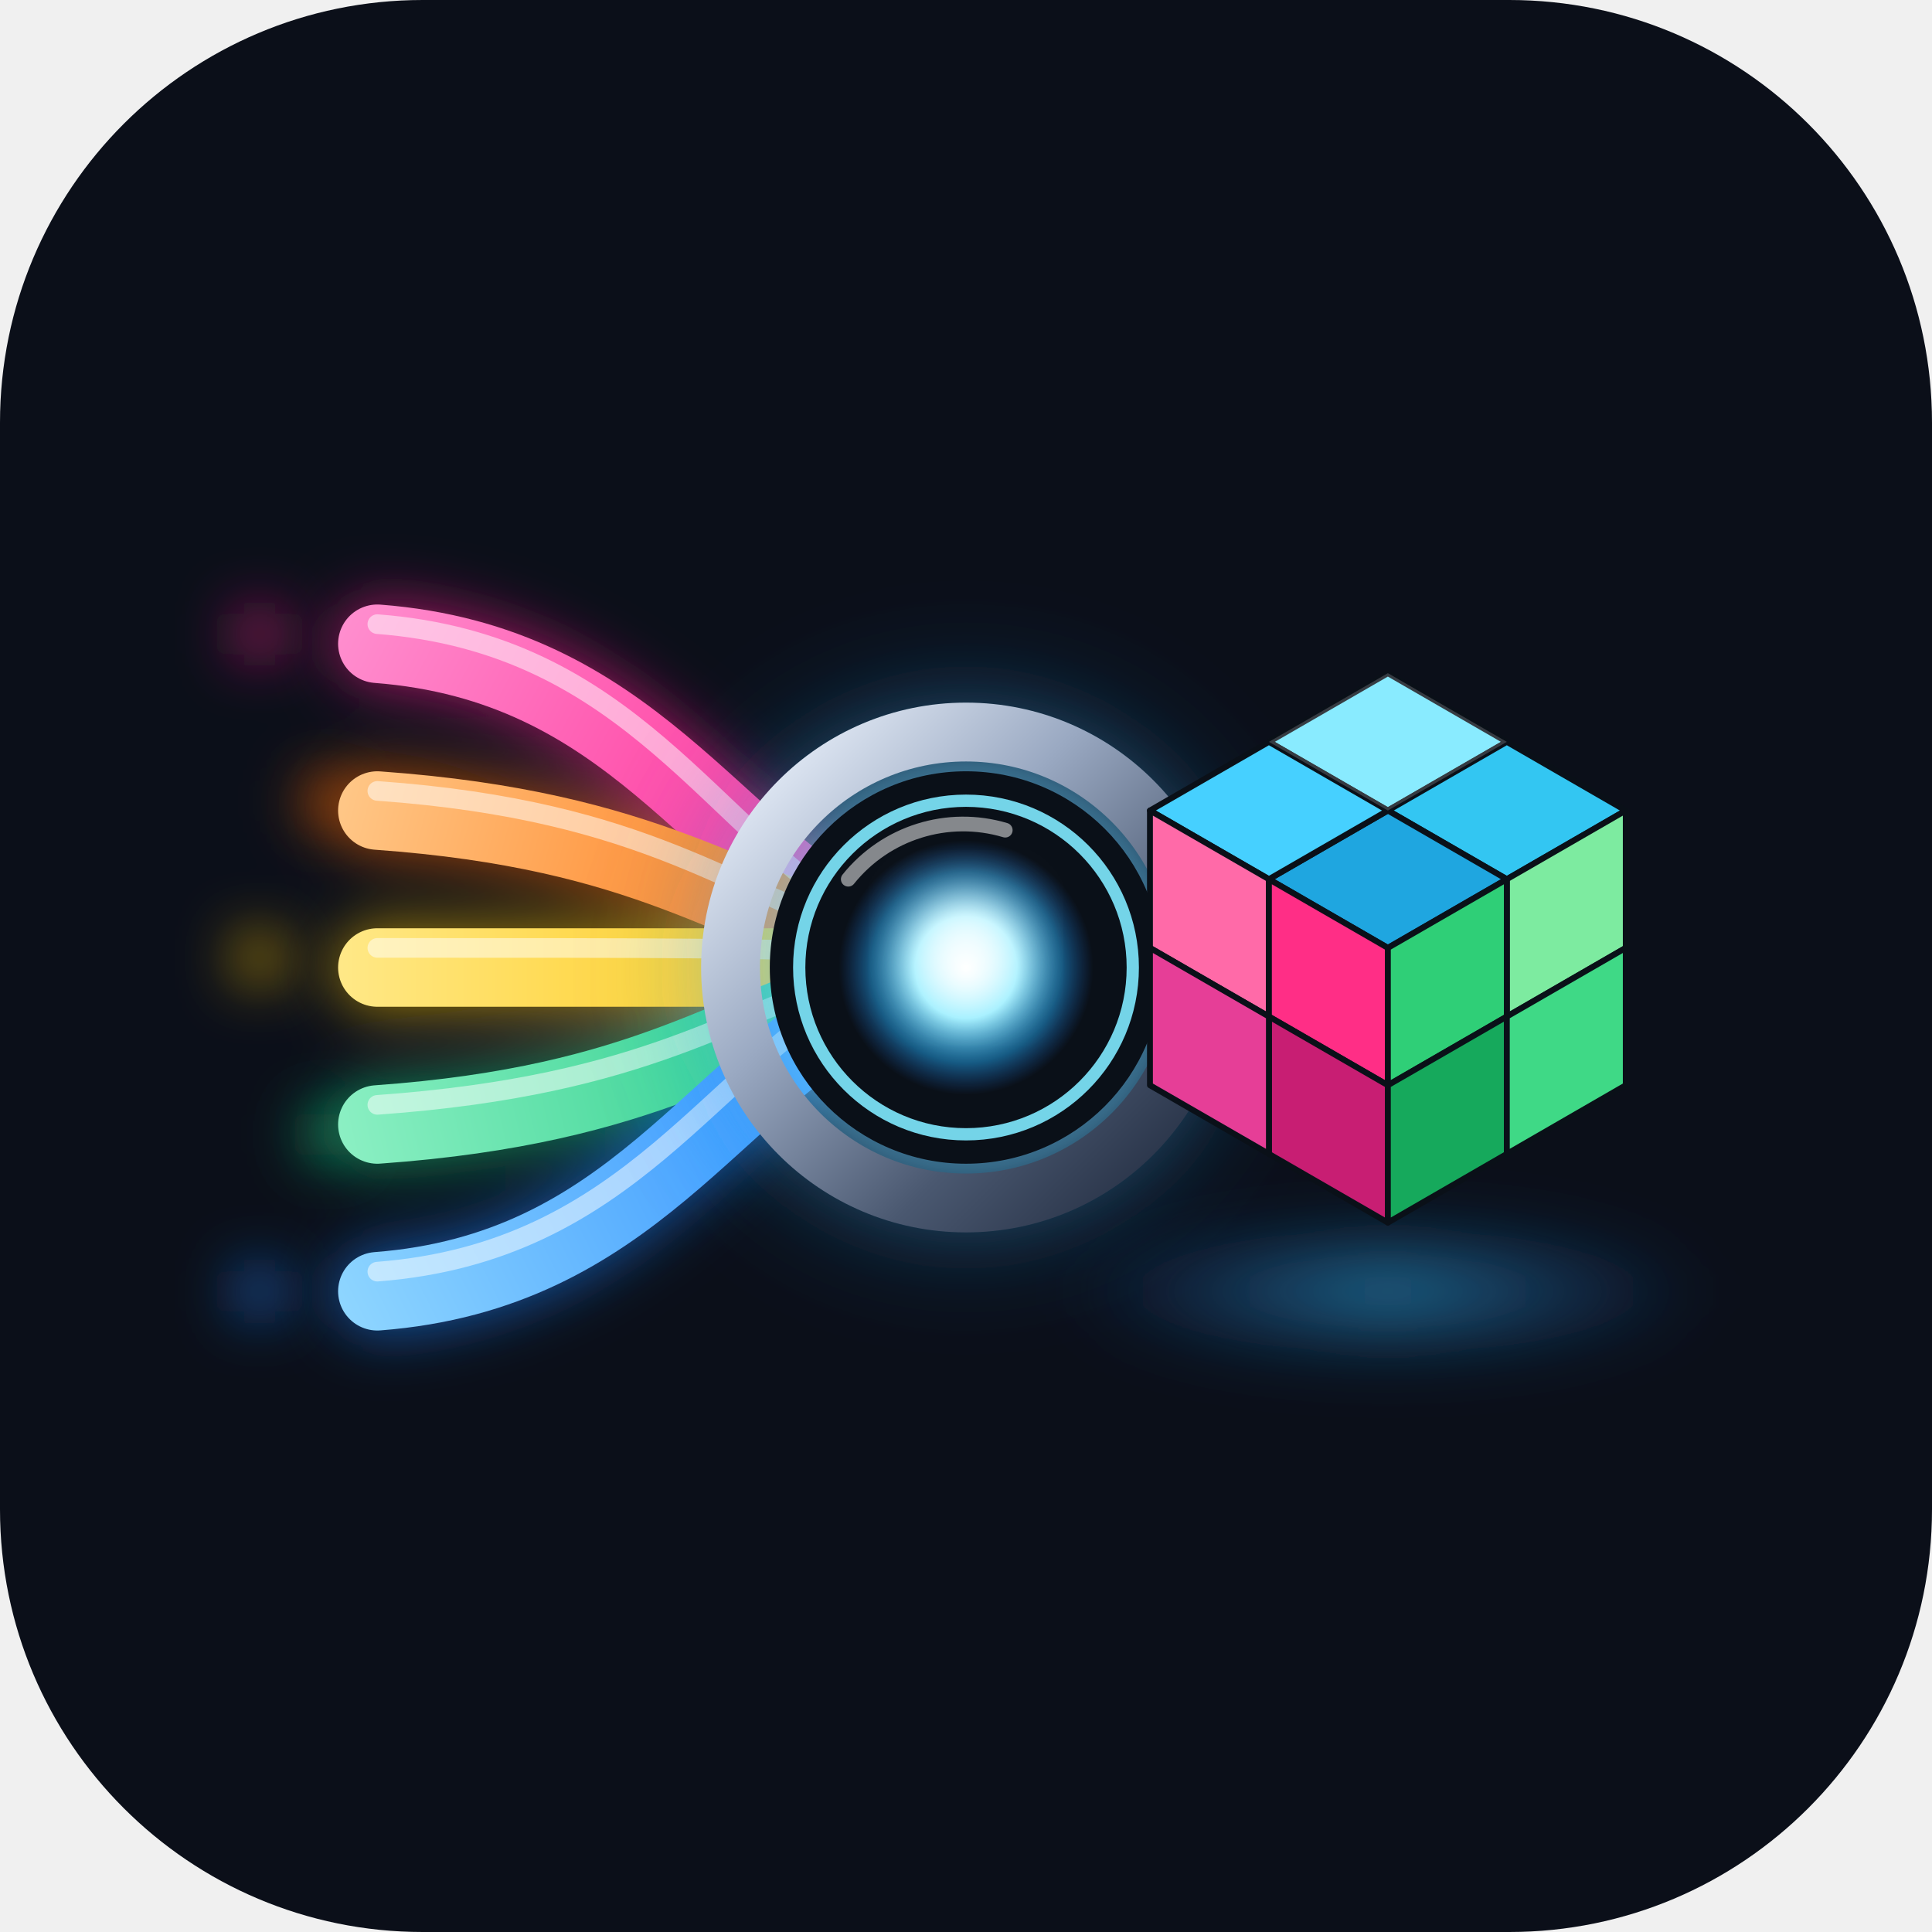
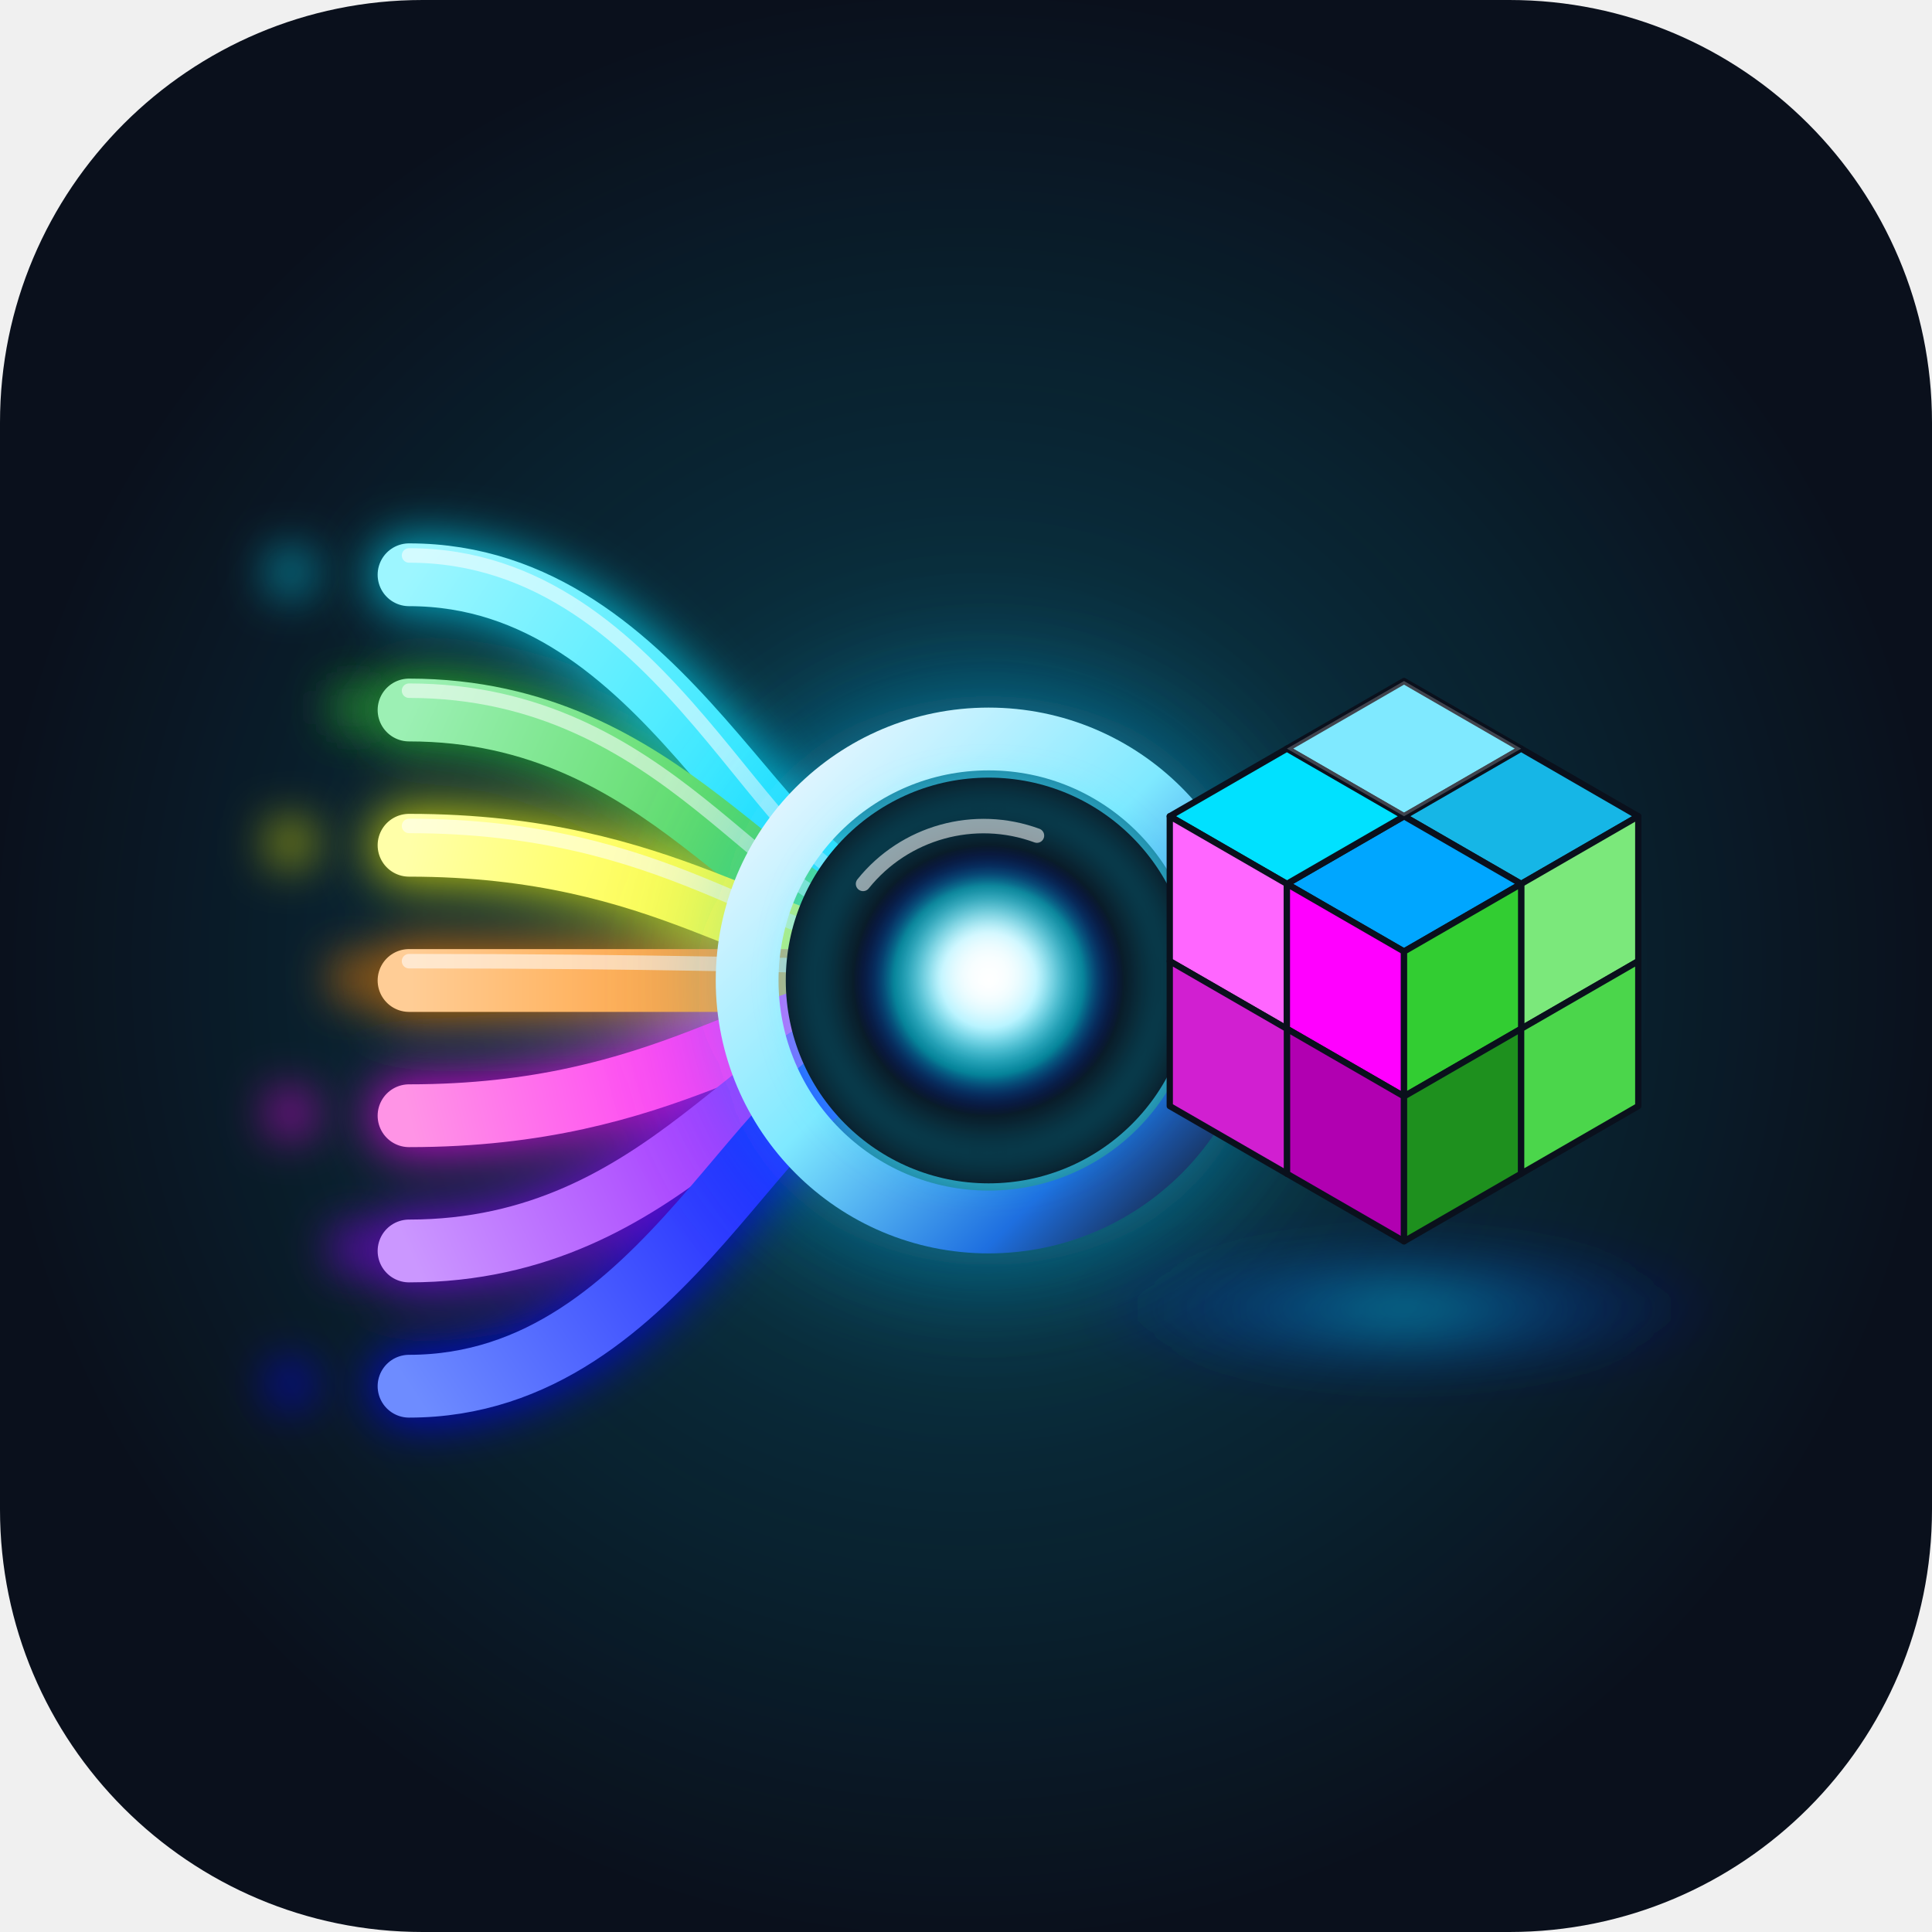
<svg xmlns="http://www.w3.org/2000/svg" width="512" height="512" viewBox="0 0 512 512" fill="none" role="img" aria-label="Snapmaker Studio app icon">
  <defs>
-     <filter id="soft" x="-60%" y="-60%" width="220%" height="220%">
-       <feGaussianBlur stdDeviation="6" />
+     <filter id="glow" x="-80%" y="-80%" width="260%" height="260%">
+       <feGaussianBlur stdDeviation="5" />
    </filter>
-     <filter id="soft2" x="-80%" y="-80%" width="260%" height="260%">
-       <feGaussianBlur stdDeviation="12" />
+     <filter id="glowL" x="-120%" y="-120%" width="340%" height="340%">
+       <feGaussianBlur stdDeviation="14" />
    </filter>
-     <linearGradient id="chrome" x1="105" y1="84" x2="195" y2="174" gradientUnits="userSpaceOnUse">
-       <stop offset="0" stop-color="#EAF1FB" />
-       <stop offset="0.35" stop-color="#9AA9C2" />
-       <stop offset="0.7" stop-color="#4A5870" />
-       <stop offset="1" stop-color="#222C40" />
+     <linearGradient id="s1" x1="30" y1="44" x2="132" y2="112" gradientUnits="userSpaceOnUse">
+       <stop offset="0" stop-color="#9DF6FF" />
+       <stop offset="1" stop-color="#00E1FF" />
+     </linearGradient>
+     <linearGradient id="s2" x1="30" y1="72" x2="132" y2="118" gradientUnits="userSpaceOnUse">
+       <stop offset="0" stop-color="#9CF0B4" />
+       <stop offset="1" stop-color="#32CD32" />
+     </linearGradient>
+     <linearGradient id="s3" x1="30" y1="100" x2="132" y2="123" gradientUnits="userSpaceOnUse">
+       <stop offset="0" stop-color="#FFFFA8" />
+       <stop offset="1" stop-color="#FFFF00" />
+     </linearGradient>
+     <linearGradient id="s4" x1="30" y1="128" x2="132" y2="128" gradientUnits="userSpaceOnUse">
+       <stop offset="0" stop-color="#FFCD96" />
+       <stop offset="1" stop-color="#FF8500" />
+     </linearGradient>
+     <linearGradient id="s5" x1="30" y1="156" x2="132" y2="133" gradientUnits="userSpaceOnUse">
+       <stop offset="0" stop-color="#FF94E6" />
+       <stop offset="1" stop-color="#FF00FF" />
+     </linearGradient>
+     <linearGradient id="s6" x1="30" y1="184" x2="132" y2="138" gradientUnits="userSpaceOnUse">
+       <stop offset="0" stop-color="#CB97FF" />
+       <stop offset="1" stop-color="#8F00FF" />
+     </linearGradient>
+     <linearGradient id="s7" x1="30" y1="212" x2="132" y2="144" gradientUnits="userSpaceOnUse">
+       <stop offset="0" stop-color="#6E8CFF" />
+       <stop offset="1" stop-color="#0000FF" />
+     </linearGradient>
+     <linearGradient id="ring" x1="105" y1="84" x2="195" y2="174" gradientUnits="userSpaceOnUse">
+       <stop offset="0" stop-color="#EAF6FF" />
+       <stop offset="0.45" stop-color="#7FE9FF" />
+       <stop offset="0.8" stop-color="#1E6FE0" />
+       <stop offset="1" stop-color="#16223A" />
    </linearGradient>
    <radialGradient id="bloom" cx="0.5" cy="0.5" r="0.5">
      <stop offset="0" stop-color="#FFFFFF" />
-       <stop offset="0.4" stop-color="#9DEFFF" />
-       <stop offset="0.75" stop-color="#22A6F0" stop-opacity="0.5" />
-       <stop offset="1" stop-color="#1E6FE0" stop-opacity="0" />
+       <stop offset="0.35" stop-color="#9DEFFF" />
+       <stop offset="0.7" stop-color="#00E1FF" stop-opacity="0.55" />
+       <stop offset="1" stop-color="#0000FF" stop-opacity="0" />
    </radialGradient>
-     <linearGradient id="rib1" x1="20" y1="60" x2="140" y2="124" gradientUnits="userSpaceOnUse">
-       <stop offset="0" stop-color="#FF8FCF" />
-       <stop offset="1" stop-color="#FF1E8E" />
-     </linearGradient>
-     <linearGradient id="rib2" x1="20" y1="92" x2="140" y2="124" gradientUnits="userSpaceOnUse">
-       <stop offset="0" stop-color="#FFC98A" />
-       <stop offset="1" stop-color="#FF6A00" />
-     </linearGradient>
-     <linearGradient id="rib3" x1="20" y1="128" x2="140" y2="128" gradientUnits="userSpaceOnUse">
-       <stop offset="0" stop-color="#FFE98A" />
-       <stop offset="1" stop-color="#FFC400" />
-     </linearGradient>
-     <linearGradient id="rib4" x1="20" y1="160" x2="140" y2="132" gradientUnits="userSpaceOnUse">
-       <stop offset="0" stop-color="#8DF0C4" />
-       <stop offset="1" stop-color="#15C77E" />
-     </linearGradient>
-     <linearGradient id="rib5" x1="20" y1="194" x2="140" y2="134" gradientUnits="userSpaceOnUse">
-       <stop offset="0" stop-color="#8FD6FF" />
-       <stop offset="1" stop-color="#1E84FF" />
-     </linearGradient>
+     <radialGradient id="halo" cx="0.5" cy="0.5" r="0.5">
+       <stop offset="0" stop-color="#00E1FF" stop-opacity="0.45" />
+       <stop offset="1" stop-color="#00E1FF" stop-opacity="0" />
+     </radialGradient>
    <radialGradient id="pad" cx="0.5" cy="0.5" r="0.5">
-       <stop offset="0" stop-color="#2FC6FF" stop-opacity="0.55" />
-       <stop offset="1" stop-color="#1E6FE0" stop-opacity="0" />
+       <stop offset="0" stop-color="#00E1FF" stop-opacity="0.5" />
+       <stop offset="1" stop-color="#0000FF" stop-opacity="0" />
    </radialGradient>
    <g id="mark">
-       <g filter="url(#soft)" opacity="0.95">
-         <rect x="2" y="56" width="8" height="8" rx="2" fill="#FF1E8E" />
-         <rect x="2" y="122" width="8" height="8" rx="2" fill="#FFC400" />
-         <rect x="2" y="190" width="8" height="8" rx="2" fill="#1E84FF" />
-         <rect x="16" y="90" width="8" height="8" rx="2" fill="#FF6A00" />
-         <rect x="16" y="158" width="8" height="8" rx="2" fill="#15C77E" />
+       <circle cx="150" cy="128" r="78" fill="url(#halo)" filter="url(#glowL)" />
+       <g filter="url(#glow)">
+         <rect x="2" y="40" width="7" height="7" rx="2" fill="#00E1FF" />
+         <rect x="2" y="96" width="7" height="7" rx="2" fill="#FFFF00" />
+         <rect x="2" y="152" width="7" height="7" rx="2" fill="#FF00FF" />
+         <rect x="2" y="208" width="7" height="7" rx="2" fill="#0000FF" />
+         <rect x="15" y="68" width="7" height="7" rx="2" fill="#32CD32" />
+         <rect x="15" y="124" width="7" height="7" rx="2" fill="#FF8500" />
+         <rect x="15" y="180" width="7" height="7" rx="2" fill="#8F00FF" />
      </g>
      <g fill="none" stroke-linecap="round">
-         <g filter="url(#soft)" opacity="0.6" stroke-width="17">
-           <path d="M30 62 C82 66 98 104 132 122" stroke="#FF1E8E" />
-           <path d="M30 96 C86 100 102 116 132 124" stroke="#FF6A00" />
-           <path d="M30 128 C92 128 106 128 134 128" stroke="#FFC400" />
-           <path d="M30 160 C86 156 102 140 132 132" stroke="#15C77E" />
-           <path d="M30 194 C82 190 98 152 132 134" stroke="#1E84FF" />
+         <g filter="url(#glow)" opacity="0.7" stroke-width="16">
+           <path d="M30 44 C84 44 104 112 130 112" stroke="#00E1FF" />
+           <path d="M30 72 C84 72 104 118 130 118" stroke="#32CD32" />
+           <path d="M30 100 C84 100 104 123 130 123" stroke="#FFFF00" />
+           <path d="M30 128 C84 128 104 128 130 128" stroke="#FF8500" />
+           <path d="M30 156 C84 156 104 133 130 133" stroke="#FF00FF" />
+           <path d="M30 184 C84 184 104 138 130 138" stroke="#8F00FF" />
+           <path d="M30 212 C84 212 104 144 130 144" stroke="#0000FF" />
        </g>
-         <g stroke-width="16">
-           <path d="M30 62 C82 66 98 104 132 122" stroke="url(#rib1)" />
-           <path d="M30 96 C86 100 102 116 132 124" stroke="url(#rib2)" />
-           <path d="M30 128 C92 128 106 128 134 128" stroke="url(#rib3)" />
-           <path d="M30 160 C86 156 102 140 132 132" stroke="url(#rib4)" />
-           <path d="M30 194 C82 190 98 152 132 134" stroke="url(#rib5)" />
+         <g stroke-width="13">
+           <path d="M30 44 C84 44 104 112 130 112" stroke="url(#s1)" />
+           <path d="M30 72 C84 72 104 118 130 118" stroke="url(#s2)" />
+           <path d="M30 100 C84 100 104 123 130 123" stroke="url(#s3)" />
+           <path d="M30 128 C84 128 104 128 130 128" stroke="url(#s4)" />
+           <path d="M30 156 C84 156 104 133 130 133" stroke="url(#s5)" />
+           <path d="M30 184 C84 184 104 138 130 138" stroke="url(#s6)" />
+           <path d="M30 212 C84 212 104 144 130 144" stroke="url(#s7)" />
        </g>
-         <g stroke-width="4" stroke="#FFFFFF" opacity="0.5">
-           <path d="M30 58 C82 62 98 100 130 119" />
-           <path d="M30 92 C86 96 102 113 130 121" />
-           <path d="M30 124 C92 124 106 124 132 125" />
-           <path d="M30 156 C86 152 102 137 130 129" />
-           <path d="M30 190 C82 186 98 148 130 131" />
+         <g stroke-width="3" stroke="#FFFFFF" opacity="0.55">
+           <path d="M30 40 C84 40 104 109 128 109" />
+           <path d="M30 68 C84 68 104 115 128 115" />
+           <path d="M30 96 C84 96 104 120 128 120" />
+           <path d="M30 124 C84 124 104 125 128 125" />
        </g>
      </g>
-       <circle cx="150" cy="128" r="58" fill="url(#bloom)" filter="url(#soft2)" />
-       <circle cx="150" cy="128" r="48" fill="none" stroke="url(#chrome)" stroke-width="12" />
-       <circle cx="150" cy="128" r="40" fill="#0A1018" />
-       <circle cx="150" cy="128" r="34" fill="none" stroke="#7FE9FF" stroke-width="2.5" opacity="0.9" />
-       <circle cx="150" cy="128" r="26" fill="url(#bloom)" />
-       <circle cx="150" cy="124" r="9" fill="#FFFFFF" filter="url(#soft)" />
-       <path d="M126 110 A30 30 0 0 1 158 100" stroke="#FFFFFF" stroke-width="3" fill="none" opacity="0.5" stroke-linecap="round" />
-       <ellipse cx="236" cy="194" rx="66" ry="16" fill="url(#pad)" filter="url(#soft)" />
-       <g stroke="#0A1018" stroke-width="1.2" stroke-linejoin="round">
-         <polygon points="236,68 260.25,82 236,96 211.75,82" fill="#6FE6FF" />
-         <polygon points="260.25,82 284.5,96 260.25,110 236,96" fill="#33C6F2" />
-         <polygon points="236,96 260.25,110 236,124 211.75,110" fill="#1FA6E0" />
-         <polygon points="211.75,82 236,96 211.75,110 187.5,96" fill="#46D0FF" />
-         <polygon points="187.5,96 211.75,110 211.75,138 187.5,124" fill="#FF6AA8" />
-         <polygon points="211.75,110 236,124 236,152 211.75,138" fill="#FF2E86" />
-         <polygon points="211.75,138 236,152 236,180 211.75,166" fill="#C81E73" />
-         <polygon points="187.5,124 211.75,138 211.75,166 187.5,152" fill="#E63E97" />
-         <polygon points="284.5,96 260.25,110 260.25,138 284.5,124" fill="#7DEBA0" />
-         <polygon points="260.25,110 236,124 236,152 260.25,138" fill="#2FCF77" />
-         <polygon points="236,152 260.25,138 260.25,166 236,180" fill="#16A95C" />
-         <polygon points="284.5,124 260.25,138 260.25,166 284.5,152" fill="#3FD986" />
+       <circle cx="150" cy="128" r="60" fill="url(#bloom)" filter="url(#glowL)" />
+       <circle cx="150" cy="128" r="50" fill="none" stroke="url(#ring)" stroke-width="13" />
+       <circle cx="150" cy="128" r="42" fill="#0A101C" />
+       <circle cx="150" cy="128" r="36" fill="none" stroke="#00E1FF" stroke-width="2.5" opacity="0.95" filter="url(#glow)" />
+       <circle cx="150" cy="128" r="28" fill="url(#bloom)" />
+       <circle cx="150" cy="126" r="10" fill="#FFFFFF" filter="url(#glow)" />
+       <path d="M124 108 A32 32 0 0 1 160 98" stroke="#FFFFFF" stroke-width="3" fill="none" opacity="0.55" stroke-linecap="round" />
+       <ellipse cx="236" cy="196" rx="68" ry="16" fill="url(#pad)" filter="url(#glow)" />
+       <g stroke="#0A101C" stroke-width="1.3" stroke-linejoin="round">
+         <polygon points="236,66 260.25,80 236,94 211.75,80" fill="#5BE3FF" />
+         <polygon points="260.25,80 284.5,94 260.25,108 236,94" fill="#16B6E6" />
+         <polygon points="236,94 260.25,108 236,122 211.75,108" fill="#00A6FF" />
+         <polygon points="211.75,80 236,94 211.75,108 187.5,94" fill="#00E1FF" />
+         <polygon points="187.5,94 211.75,108 211.75,138 187.5,124" fill="#FF66FF" />
+         <polygon points="211.75,108 236,122 236,152 211.75,138" fill="#FF00FF" />
+         <polygon points="211.75,138 236,152 236,182 211.75,168" fill="#B100B1" />
+         <polygon points="187.5,124 211.75,138 211.75,168 187.5,154" fill="#D11FD1" />
+         <polygon points="284.5,94 260.25,108 260.25,138 284.5,124" fill="#7BE87B" />
+         <polygon points="260.25,108 236,122 236,152 260.25,138" fill="#32CD32" />
+         <polygon points="236,152 260.25,138 260.25,168 236,182" fill="#1E901E" />
+         <polygon points="284.5,124 260.25,138 260.25,168 284.5,154" fill="#4BD64B" />
      </g>
-       <polygon points="236,68 260.25,82 236,96 211.75,82" fill="#FFFFFF" opacity="0.18" />
+       <polygon points="236,66 260.25,80 236,94 211.75,80" fill="#FFFFFF" opacity="0.22" />
    </g>
  </defs>
-   <rect width="512" height="512" rx="112" fill="#0B0F19" />
-   <use href="#mark" transform="translate(61,90) scale(1.3)" />
+   <rect width="512" height="512" rx="112" fill="#0A101C" />
+   <rect width="512" height="512" rx="112" fill="url(#halo)" opacity="0.5" />
+   <use href="#mark" transform="translate(70,96) scale(1.28)" />
</svg>
